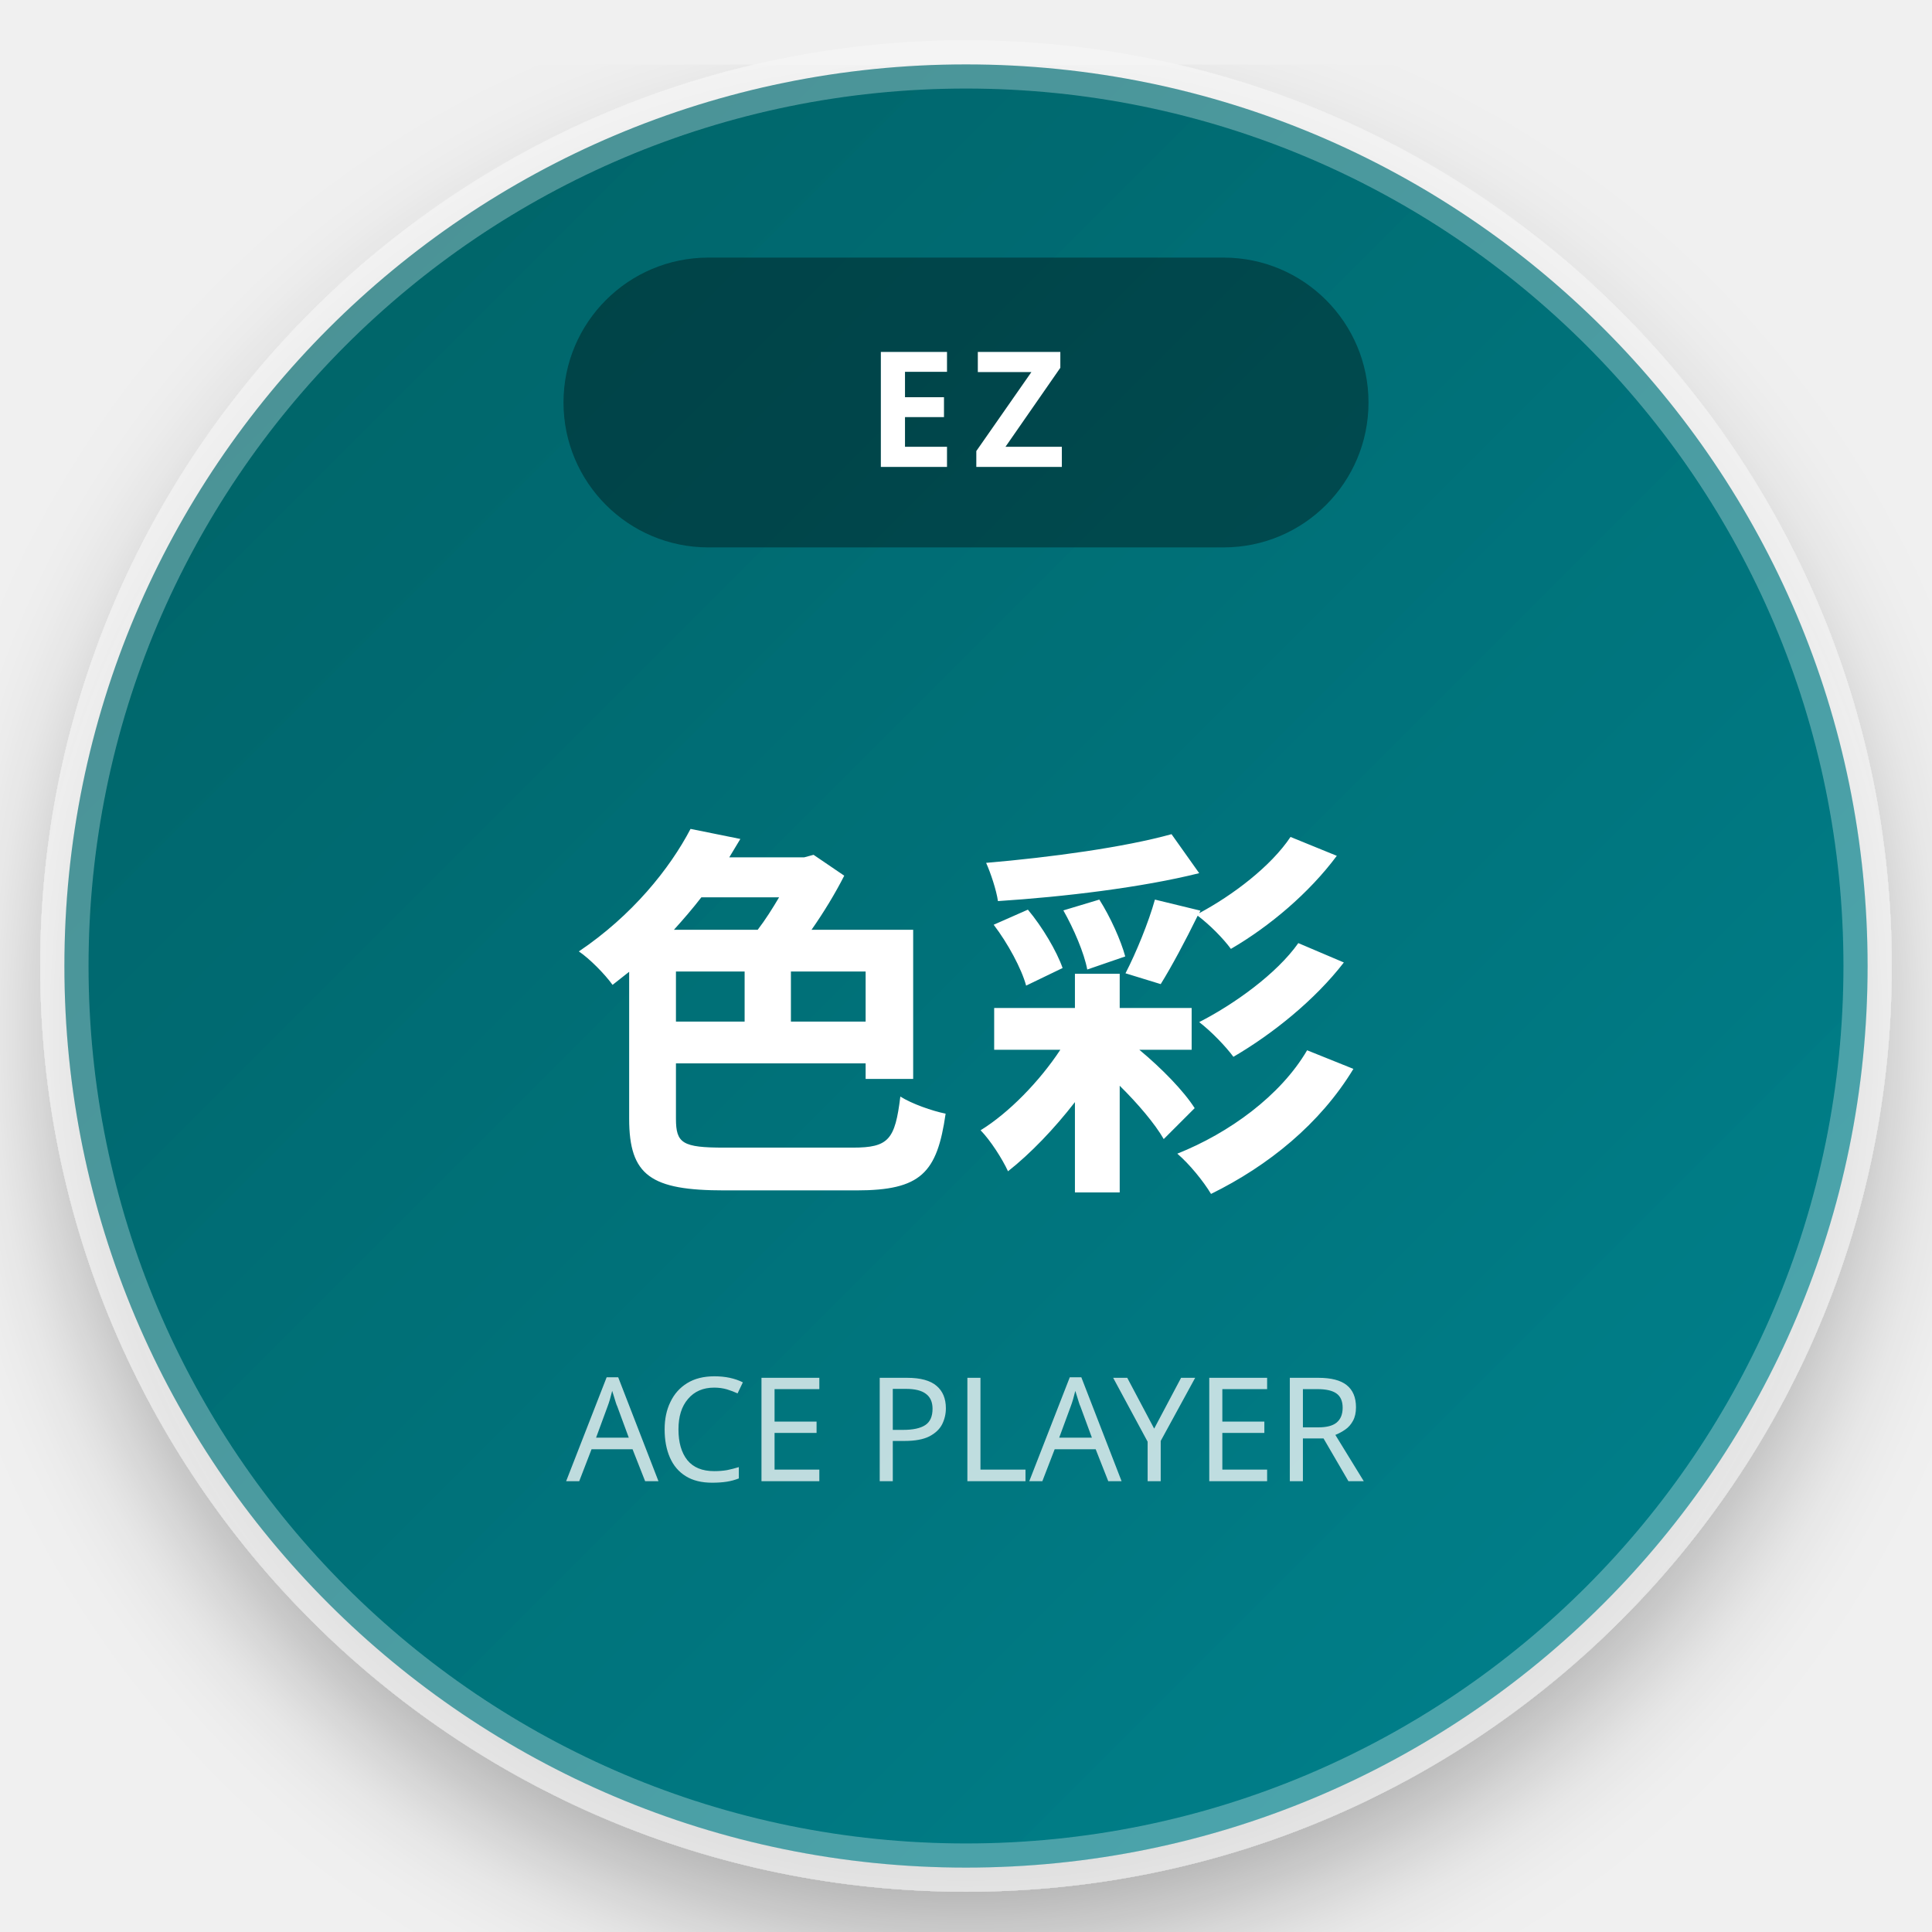
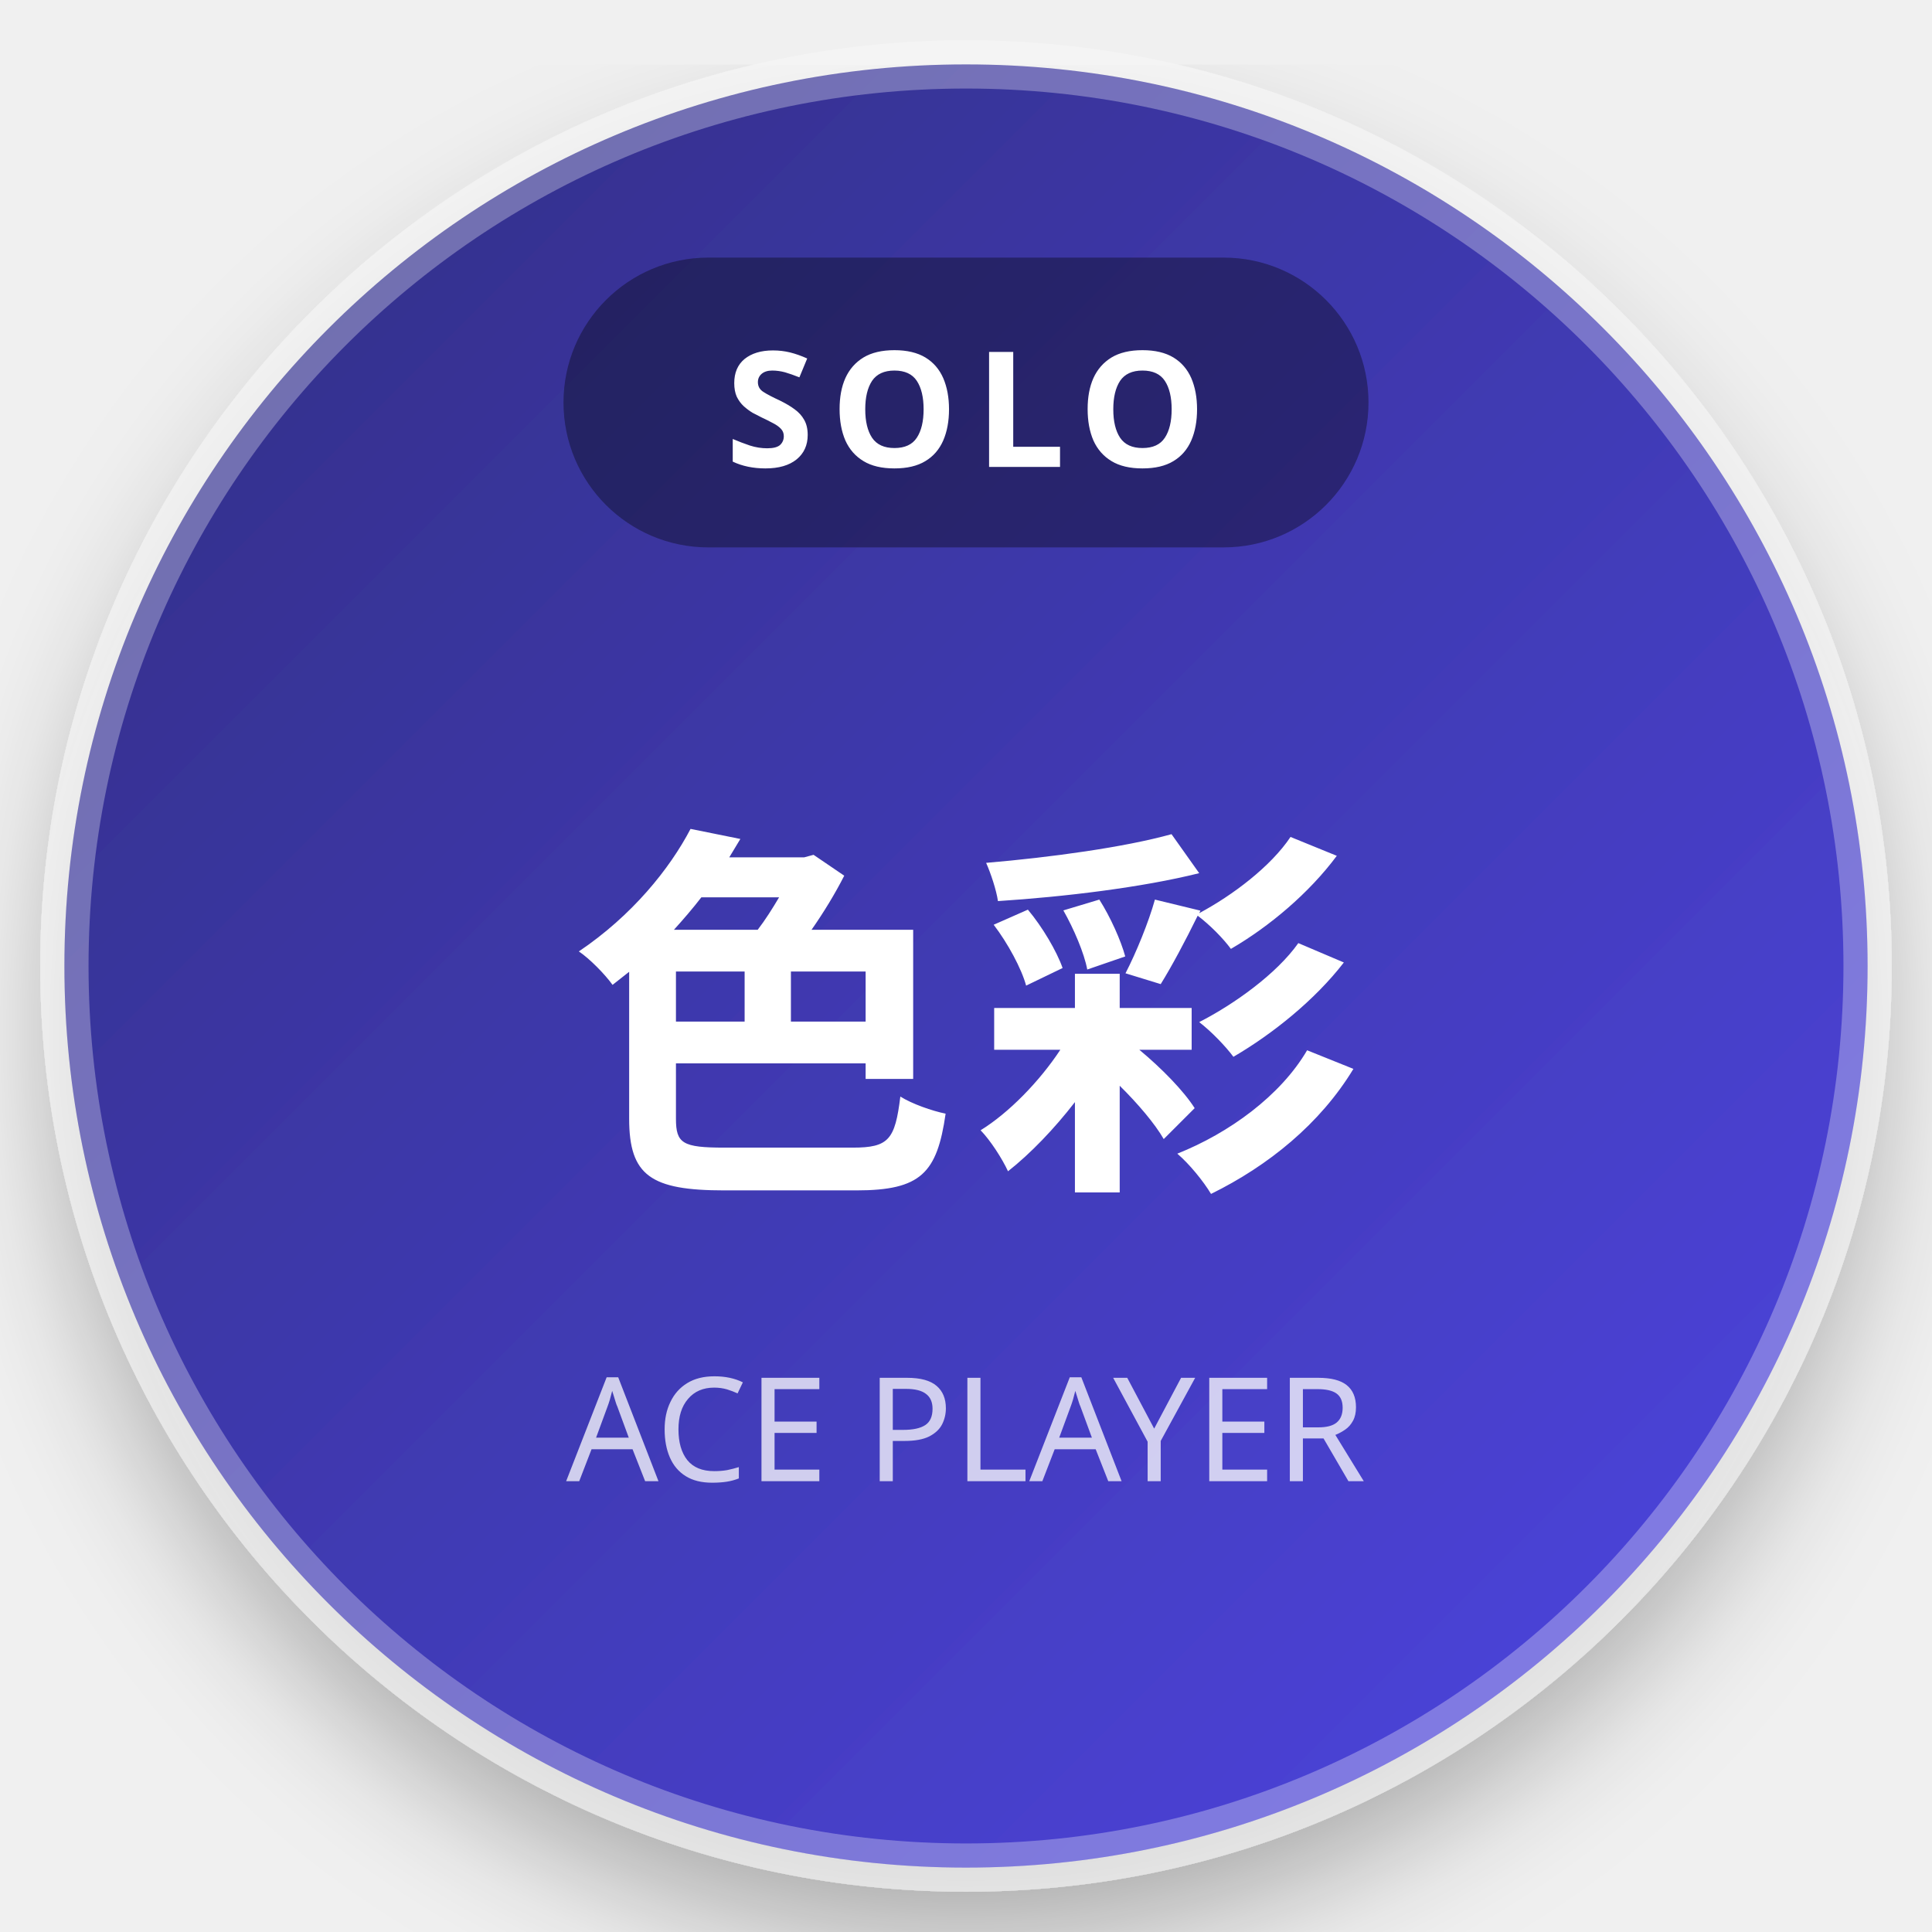
<svg xmlns="http://www.w3.org/2000/svg" viewBox="0 0 120 120" width="120" height="120">
  <defs>
    <linearGradient id="grad_%E8%89%B2%E5%BD%A9" x1="0%" y1="0%" x2="100%" y2="100%">
-       <stop offset="0%" stop-color="#006064" />
-       <stop offset="100%" stop-color="#00838F" />
+       <stop offset="0%" stop-color="#312E81" />
+       <stop offset="100%" stop-color="#4F46E5" />
    </linearGradient>
    <filter id="glow" x="-20%" y="-20%" width="140%" height="140%">
      <feDropShadow dx="0" dy="4" stdDeviation="4" flood-color="rgba(0,0,0,0.3)" />
    </filter>
  </defs>
  <circle cx="60" cy="60" r="56" fill="url(#grad_%E8%89%B2%E5%BD%A9)" stroke="rgba(255,255,255,0.3)" stroke-width="3" filter="url(#glow)" />
  <rect x="35" y="16" width="50" height="18" rx="9" fill="rgba(0,0,0,0.35)" />
-   <text x="60" y="29" fill="#FFFFFF" font-size="10" font-family="system-ui, sans-serif" font-weight="bold" text-anchor="middle" letter-spacing="1">EZ</text>
+   <text x="60" y="29" fill="#FFFFFF" font-size="10" font-family="system-ui, sans-serif" font-weight="bold" text-anchor="middle" letter-spacing="1">SOLO</text>
  <text x="60" y="72" fill="#FFFFFF" font-size="24" font-family="system-ui, sans-serif" font-weight="900" text-anchor="middle" letter-spacing="1">色彩</text>
  <text x="60" y="92" fill="rgba(255,255,255,0.75)" font-size="9" font-family="system-ui, sans-serif" text-anchor="middle">ACE PLAYER</text>
</svg>
